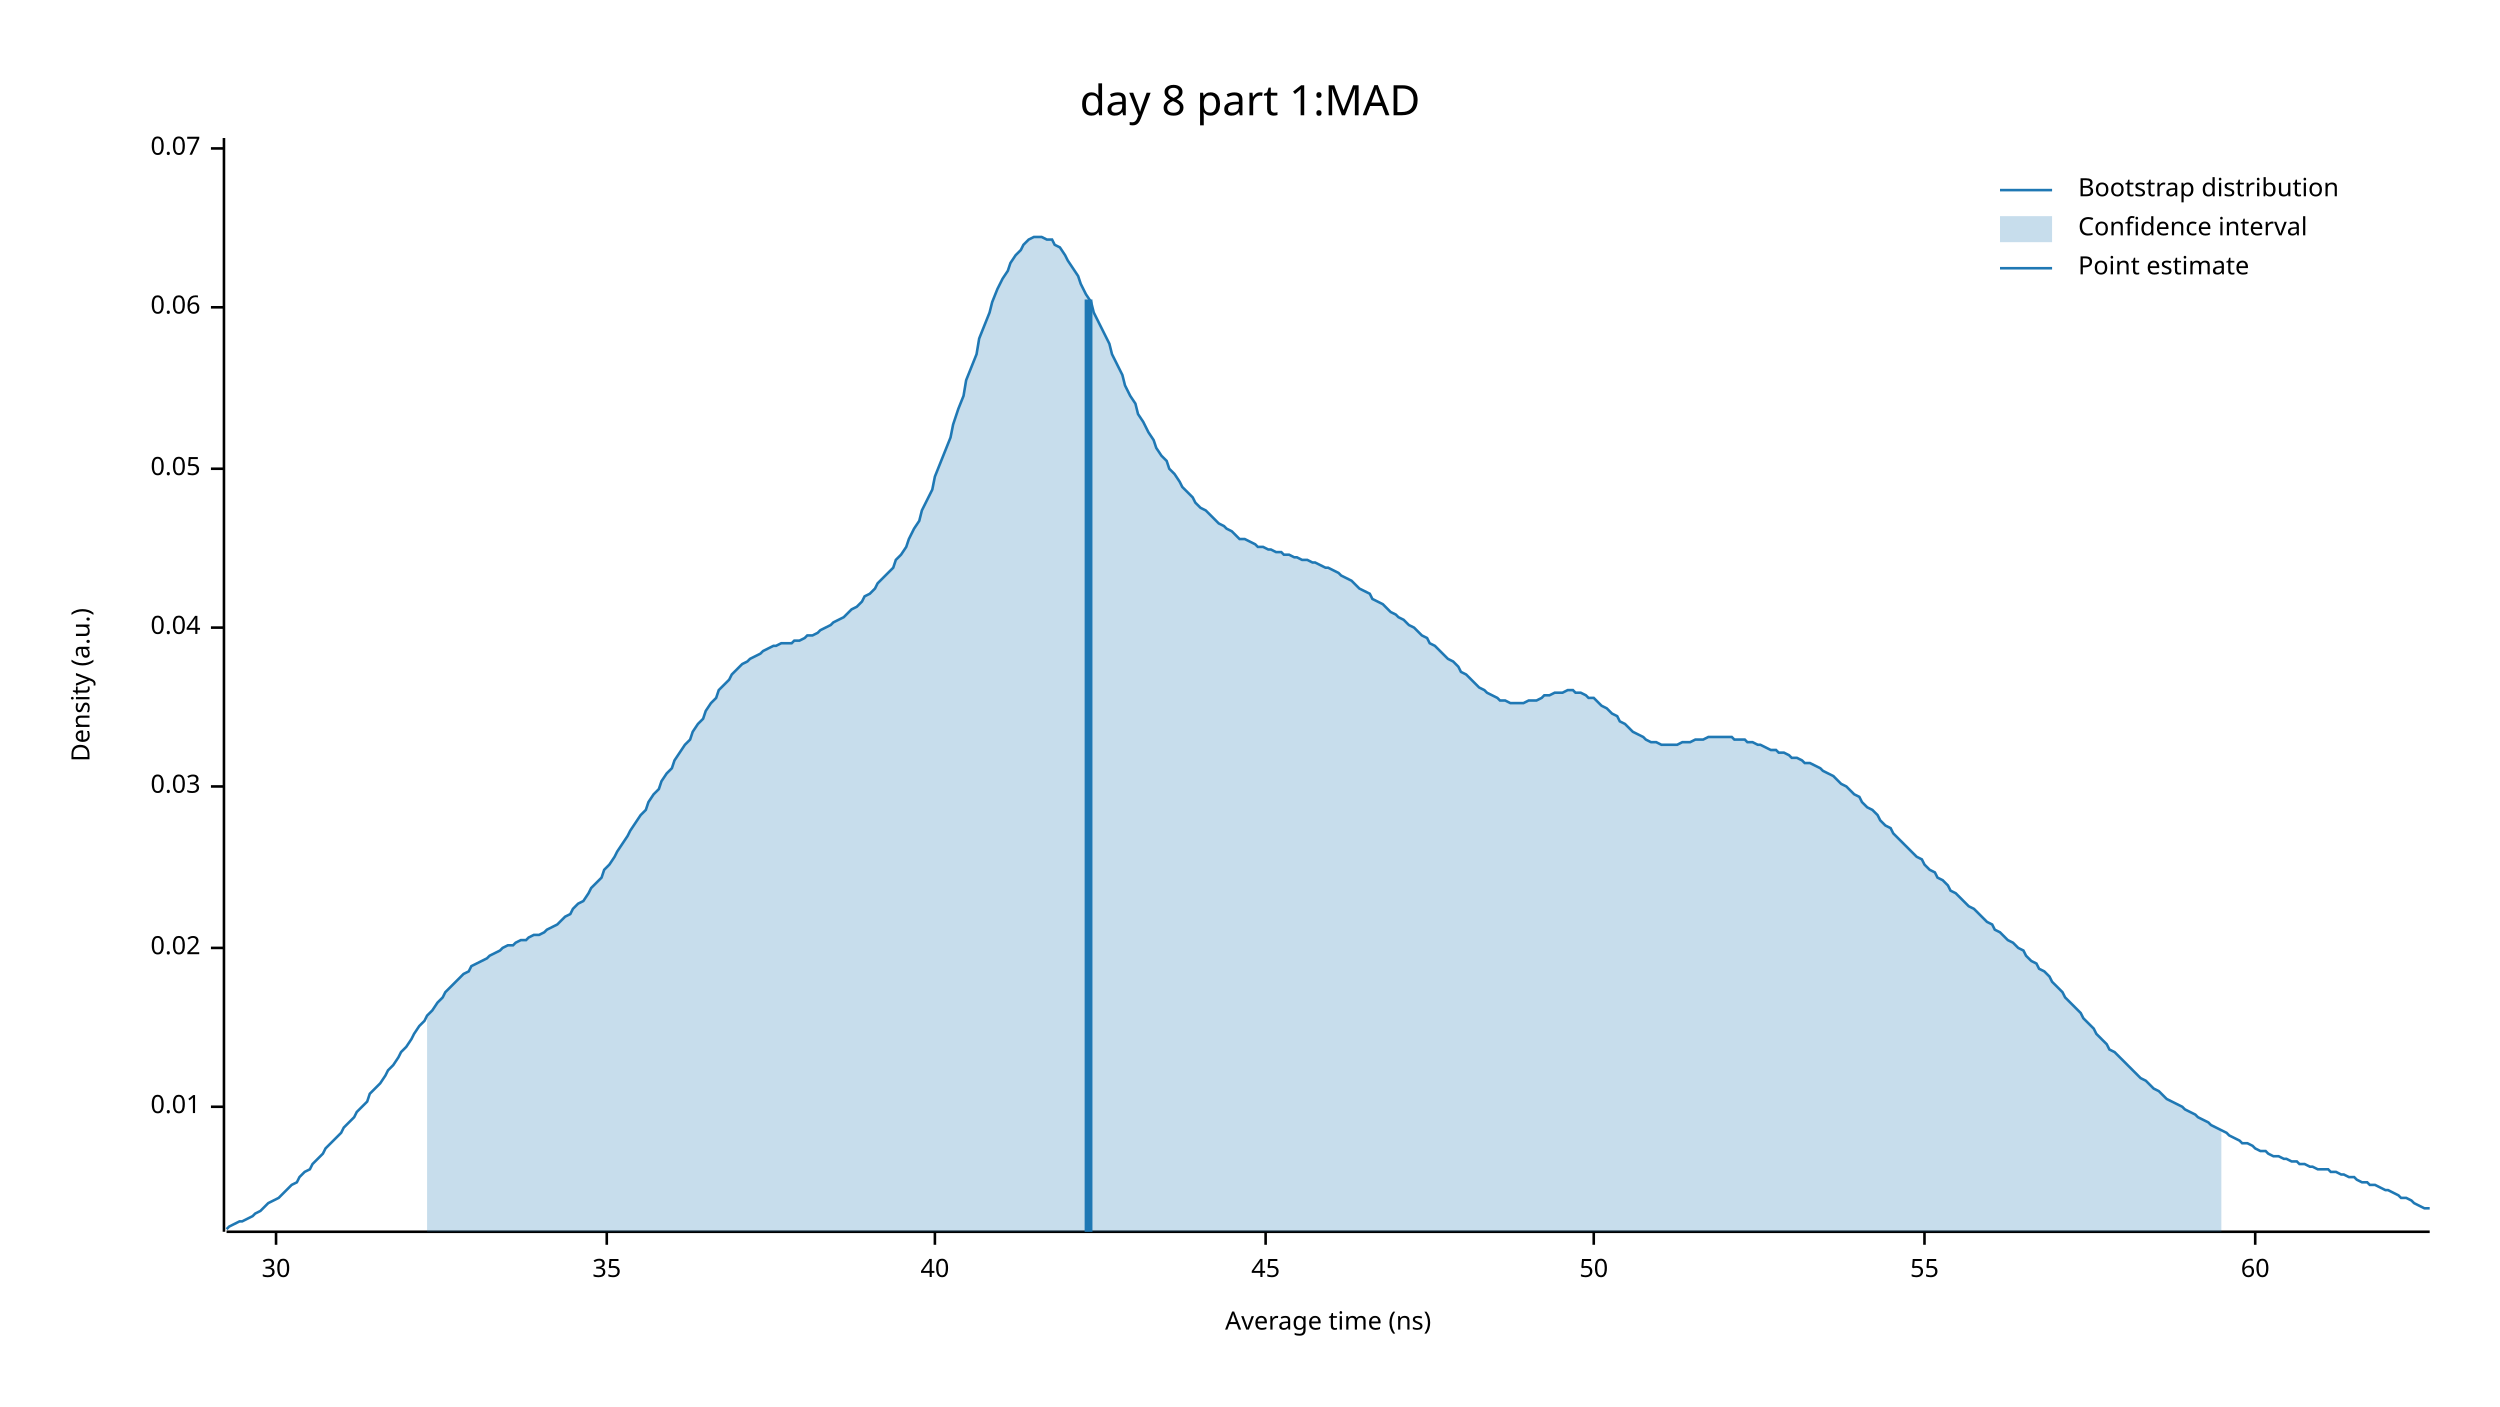
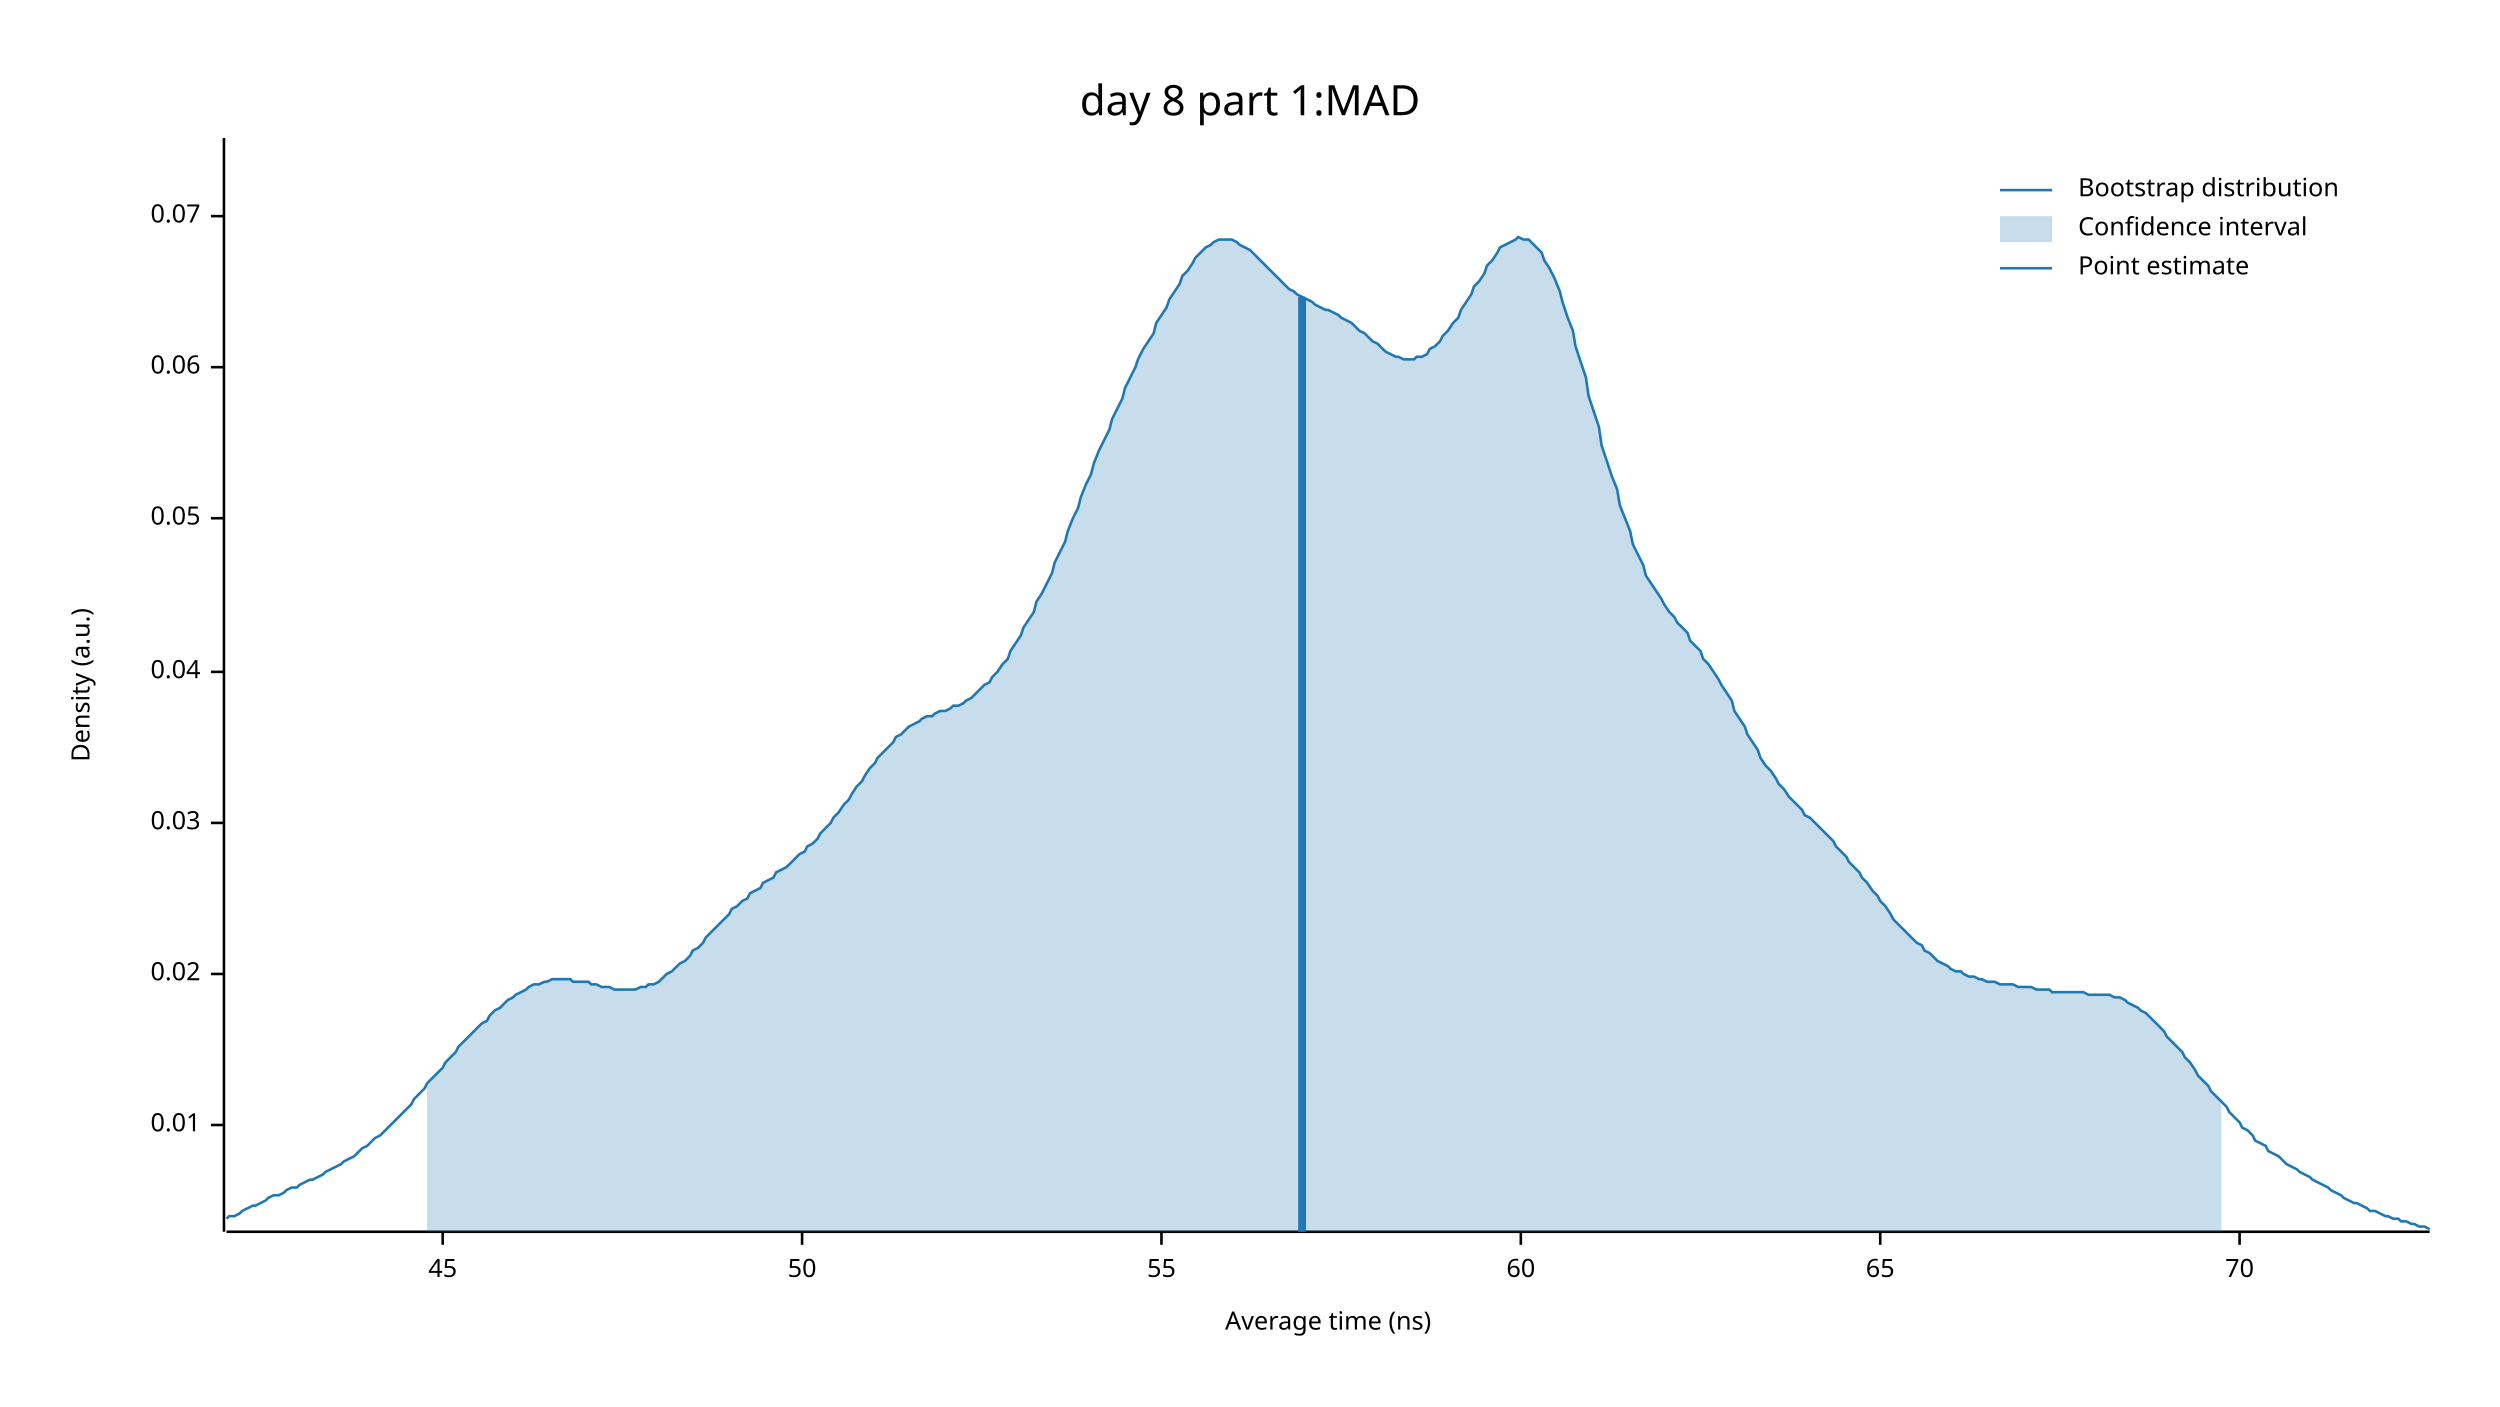
<svg xmlns="http://www.w3.org/2000/svg" width="960" height="540" viewBox="0 0 960 540">
  <text x="480" y="32" dy="0.76em" text-anchor="middle" font-family="sans-serif" font-size="16.129" opacity="1" fill="#000000">
day 8 part 1:MAD
</text>
  <text x="27" y="263" dy="0.76em" text-anchor="middle" font-family="sans-serif" font-size="9.677" opacity="1" fill="#000000" transform="rotate(270, 27, 263)">
Density (a.u.)
</text>
  <text x="510" y="513" dy="-0.5ex" text-anchor="middle" font-family="sans-serif" font-size="9.677" opacity="1" fill="#000000">
Average time (ns)
</text>
  <polyline fill="none" opacity="1" stroke="#000000" stroke-width="1" points="86,53 86,473 " />
-   <text x="77" y="425" dy="0.5ex" text-anchor="end" font-family="sans-serif" font-size="9.677" opacity="1" fill="#000000">
+   <text x="77" y="432" dy="0.5ex" text-anchor="end" font-family="sans-serif" font-size="9.677" opacity="1" fill="#000000">
0.01
</text>
-   <polyline fill="none" opacity="1" stroke="#000000" stroke-width="1" points="81,425 86,425 " />
-   <text x="77" y="364" dy="0.5ex" text-anchor="end" font-family="sans-serif" font-size="9.677" opacity="1" fill="#000000">
+   <polyline fill="none" opacity="1" stroke="#000000" stroke-width="1" points="81,432 86,432 " />
+   <text x="77" y="374" dy="0.5ex" text-anchor="end" font-family="sans-serif" font-size="9.677" opacity="1" fill="#000000">
0.02
</text>
-   <polyline fill="none" opacity="1" stroke="#000000" stroke-width="1" points="81,364 86,364 " />
-   <text x="77" y="302" dy="0.5ex" text-anchor="end" font-family="sans-serif" font-size="9.677" opacity="1" fill="#000000">
+   <polyline fill="none" opacity="1" stroke="#000000" stroke-width="1" points="81,374 86,374 " />
+   <text x="77" y="316" dy="0.5ex" text-anchor="end" font-family="sans-serif" font-size="9.677" opacity="1" fill="#000000">
0.03
</text>
-   <polyline fill="none" opacity="1" stroke="#000000" stroke-width="1" points="81,302 86,302 " />
-   <text x="77" y="241" dy="0.5ex" text-anchor="end" font-family="sans-serif" font-size="9.677" opacity="1" fill="#000000">
+   <polyline fill="none" opacity="1" stroke="#000000" stroke-width="1" points="81,316 86,316 " />
+   <text x="77" y="258" dy="0.5ex" text-anchor="end" font-family="sans-serif" font-size="9.677" opacity="1" fill="#000000">
0.04
</text>
-   <polyline fill="none" opacity="1" stroke="#000000" stroke-width="1" points="81,241 86,241 " />
-   <text x="77" y="180" dy="0.5ex" text-anchor="end" font-family="sans-serif" font-size="9.677" opacity="1" fill="#000000">
+   <polyline fill="none" opacity="1" stroke="#000000" stroke-width="1" points="81,258 86,258 " />
+   <text x="77" y="199" dy="0.5ex" text-anchor="end" font-family="sans-serif" font-size="9.677" opacity="1" fill="#000000">
0.05
</text>
-   <polyline fill="none" opacity="1" stroke="#000000" stroke-width="1" points="81,180 86,180 " />
-   <text x="77" y="118" dy="0.5ex" text-anchor="end" font-family="sans-serif" font-size="9.677" opacity="1" fill="#000000">
+   <polyline fill="none" opacity="1" stroke="#000000" stroke-width="1" points="81,199 86,199 " />
+   <text x="77" y="141" dy="0.5ex" text-anchor="end" font-family="sans-serif" font-size="9.677" opacity="1" fill="#000000">
0.06
</text>
-   <polyline fill="none" opacity="1" stroke="#000000" stroke-width="1" points="81,118 86,118 " />
-   <text x="77" y="57" dy="0.5ex" text-anchor="end" font-family="sans-serif" font-size="9.677" opacity="1" fill="#000000">
+   <polyline fill="none" opacity="1" stroke="#000000" stroke-width="1" points="81,141 86,141 " />
+   <text x="77" y="83" dy="0.5ex" text-anchor="end" font-family="sans-serif" font-size="9.677" opacity="1" fill="#000000">
0.07
</text>
-   <polyline fill="none" opacity="1" stroke="#000000" stroke-width="1" points="81,57 86,57 " />
+   <polyline fill="none" opacity="1" stroke="#000000" stroke-width="1" points="81,83 86,83 " />
  <polyline fill="none" opacity="1" stroke="#000000" stroke-width="1" points="87,473 933,473 " />
-   <text x="106" y="483" dy="0.76em" text-anchor="middle" font-family="sans-serif" font-size="9.677" opacity="1" fill="#000000">
- 30
- </text>
-   <polyline fill="none" opacity="1" stroke="#000000" stroke-width="1" points="106,473 106,478 " />
-   <text x="233" y="483" dy="0.76em" text-anchor="middle" font-family="sans-serif" font-size="9.677" opacity="1" fill="#000000">
- 35
- </text>
-   <polyline fill="none" opacity="1" stroke="#000000" stroke-width="1" points="233,473 233,478 " />
-   <text x="359" y="483" dy="0.76em" text-anchor="middle" font-family="sans-serif" font-size="9.677" opacity="1" fill="#000000">
- 40
- </text>
-   <polyline fill="none" opacity="1" stroke="#000000" stroke-width="1" points="359,473 359,478 " />
-   <text x="486" y="483" dy="0.76em" text-anchor="middle" font-family="sans-serif" font-size="9.677" opacity="1" fill="#000000">
+   <text x="170" y="483" dy="0.76em" text-anchor="middle" font-family="sans-serif" font-size="9.677" opacity="1" fill="#000000">
45
</text>
-   <polyline fill="none" opacity="1" stroke="#000000" stroke-width="1" points="486,473 486,478 " />
-   <text x="612" y="483" dy="0.76em" text-anchor="middle" font-family="sans-serif" font-size="9.677" opacity="1" fill="#000000">
+   <polyline fill="none" opacity="1" stroke="#000000" stroke-width="1" points="170,473 170,478 " />
+   <text x="308" y="483" dy="0.76em" text-anchor="middle" font-family="sans-serif" font-size="9.677" opacity="1" fill="#000000">
50
</text>
-   <polyline fill="none" opacity="1" stroke="#000000" stroke-width="1" points="612,473 612,478 " />
-   <text x="739" y="483" dy="0.76em" text-anchor="middle" font-family="sans-serif" font-size="9.677" opacity="1" fill="#000000">
+   <polyline fill="none" opacity="1" stroke="#000000" stroke-width="1" points="308,473 308,478 " />
+   <text x="446" y="483" dy="0.76em" text-anchor="middle" font-family="sans-serif" font-size="9.677" opacity="1" fill="#000000">
55
</text>
-   <polyline fill="none" opacity="1" stroke="#000000" stroke-width="1" points="739,473 739,478 " />
-   <text x="866" y="483" dy="0.76em" text-anchor="middle" font-family="sans-serif" font-size="9.677" opacity="1" fill="#000000">
+   <polyline fill="none" opacity="1" stroke="#000000" stroke-width="1" points="446,473 446,478 " />
+   <text x="584" y="483" dy="0.76em" text-anchor="middle" font-family="sans-serif" font-size="9.677" opacity="1" fill="#000000">
60
</text>
-   <polyline fill="none" opacity="1" stroke="#000000" stroke-width="1" points="866,473 866,478 " />
-   <polyline fill="none" opacity="1" stroke="#1F78B4" stroke-width="1" points="87,472 88,471 90,470 92,469 93,469 95,468 97,467 98,466 100,465 102,463 103,462 105,461 107,460 109,458 110,457 112,455 114,454 115,452 117,450 119,449 120,447 122,445 124,443 125,441 127,439 129,437 131,435 132,433 134,431 136,429 137,427 139,425 141,423 142,420 144,418 146,416 148,413 149,411 151,409 153,406 154,404 156,402 158,399 159,397 161,394 163,392 164,390 166,388 168,385 170,383 171,381 173,379 175,377 176,376 178,374 180,373 181,371 183,370 185,369 187,368 188,367 190,366 192,365 193,364 195,363 197,363 198,362 200,361 202,361 203,360 205,359 207,359 209,358 210,357 212,356 214,355 215,354 217,352 219,351 220,349 222,347 224,346 226,343 227,341 229,339 231,337 232,334 234,332 236,329 237,327 239,324 241,321 242,319 244,316 246,313 248,311 249,308 251,305 253,303 254,300 256,297 258,295 259,292 261,289 263,286 265,284 266,281 268,278 270,276 271,273 273,270 275,268 276,265 278,263 280,261 281,259 283,257 285,255 287,254 288,253 290,252 292,251 293,250 295,249 297,248 298,248 300,247 302,247 304,247 305,246 307,246 309,245 310,244 312,244 314,243 315,242 317,241 319,240 320,239 322,238 324,237 326,235 327,234 329,233 331,231 332,229 334,228 336,226 337,224 339,222 341,220 343,218 344,215 346,213 348,210 349,207 351,203 353,200 354,196 356,192 358,188 359,183 361,178 363,173 365,168 366,163 368,157 370,152 371,146 373,141 375,136 376,130 378,125 380,120 381,116 383,111 385,107 387,104 388,101 390,98 392,96 393,94 395,92 397,91 398,91 400,91 402,92 404,92 405,94 407,95 409,98 410,100 412,103 414,106 415,109 417,113 419,116 420,120 422,124 424,128 426,132 427,136 429,140 431,144 432,148 434,152 436,155 437,159 439,162 441,166 443,169 444,172 446,175 448,177 449,180 451,182 453,185 454,187 456,189 458,191 459,193 461,195 463,196 465,198 466,199 468,201 470,202 471,203 473,204 475,206 476,207 478,207 480,208 482,209 483,210 485,210 487,211 488,211 490,212 492,212 493,213 495,213 497,214 498,214 500,215 502,215 504,216 505,216 507,217 509,218 510,218 512,219 514,220 515,221 517,222 519,223 521,225 522,226 524,227 526,228 527,230 529,231 531,232 532,233 534,235 536,236 537,237 539,238 541,240 543,241 544,242 546,244 548,245 549,247 551,248 553,250 554,251 556,253 558,254 560,256 561,258 563,259 565,261 566,262 568,264 570,265 571,266 573,267 575,268 576,269 578,269 580,270 582,270 583,270 585,270 587,269 588,269 590,269 592,268 593,267 595,267 597,266 599,266 600,266 602,265 604,265 605,266 607,266 609,267 610,268 612,268 614,270 615,271 617,272 619,274 621,275 622,277 624,278 626,280 627,281 629,282 631,283 632,284 634,285 636,285 638,286 639,286 641,286 643,286 644,286 646,285 648,285 649,285 651,284 653,284 654,284 656,283 658,283 660,283 661,283 663,283 665,283 666,284 668,284 670,284 671,285 673,285 675,286 676,286 678,287 680,288 682,288 683,289 685,289 687,290 688,291 690,291 692,292 693,293 695,293 697,294 699,295 700,296 702,297 704,298 705,299 707,301 709,302 710,303 712,305 714,306 715,308 717,310 719,311 721,313 722,315 724,317 726,318 727,320 729,322 731,324 732,325 734,327 736,329 738,330 739,332 741,334 743,335 744,337 746,338 748,340 749,342 751,343 753,345 754,346 756,348 758,349 760,351 761,352 763,354 765,355 766,357 768,358 770,360 771,361 773,362 775,364 777,365 778,367 780,369 782,370 783,372 785,373 787,375 788,377 790,379 792,381 793,383 795,385 797,387 799,389 800,391 802,393 804,395 805,397 807,399 809,401 810,403 812,404 814,406 816,408 817,409 819,411 821,413 822,414 824,415 826,417 827,418 829,419 831,421 832,422 834,423 836,424 838,425 839,426 841,427 843,428 844,429 846,430 848,431 849,432 851,433 853,434 855,435 856,436 858,437 860,438 861,439 863,439 865,440 866,441 868,442 870,442 871,443 873,444 875,444 877,445 878,445 880,446 882,446 883,447 885,447 887,448 888,448 890,449 892,449 894,449 895,450 897,450 899,451 900,451 902,452 904,452 905,453 907,454 909,454 910,455 912,455 914,456 916,457 917,457 919,458 921,459 922,460 924,460 926,461 927,462 929,463 931,464 933,464 " />
-   <polygon opacity="0.25" fill="#1F78B4" points="164,390 166,388 168,385 170,383 171,381 173,379 175,377 176,376 178,374 180,373 181,371 183,370 185,369 187,368 188,367 190,366 192,365 193,364 195,363 197,363 198,362 200,361 202,361 203,360 205,359 207,359 209,358 210,357 212,356 214,355 215,354 217,352 219,351 220,349 222,347 224,346 226,343 227,341 229,339 231,337 232,334 234,332 236,329 237,327 239,324 241,321 242,319 244,316 246,313 248,311 249,308 251,305 253,303 254,300 256,297 258,295 259,292 261,289 263,286 265,284 266,281 268,278 270,276 271,273 273,270 275,268 276,265 278,263 280,261 281,259 283,257 285,255 287,254 288,253 290,252 292,251 293,250 295,249 297,248 298,248 300,247 302,247 304,247 305,246 307,246 309,245 310,244 312,244 314,243 315,242 317,241 319,240 320,239 322,238 324,237 326,235 327,234 329,233 331,231 332,229 334,228 336,226 337,224 339,222 341,220 343,218 344,215 346,213 348,210 349,207 351,203 353,200 354,196 356,192 358,188 359,183 361,178 363,173 365,168 366,163 368,157 370,152 371,146 373,141 375,136 376,130 378,125 380,120 381,116 383,111 385,107 387,104 388,101 390,98 392,96 393,94 395,92 397,91 398,91 400,91 402,92 404,92 405,94 407,95 409,98 410,100 412,103 414,106 415,109 417,113 419,116 420,120 422,124 424,128 426,132 427,136 429,140 431,144 432,148 434,152 436,155 437,159 439,162 441,166 443,169 444,172 446,175 448,177 449,180 451,182 453,185 454,187 456,189 458,191 459,193 461,195 463,196 465,198 466,199 468,201 470,202 471,203 473,204 475,206 476,207 478,207 480,208 482,209 483,210 485,210 487,211 488,211 490,212 492,212 493,213 495,213 497,214 498,214 500,215 502,215 504,216 505,216 507,217 509,218 510,218 512,219 514,220 515,221 517,222 519,223 521,225 522,226 524,227 526,228 527,230 529,231 531,232 532,233 534,235 536,236 537,237 539,238 541,240 543,241 544,242 546,244 548,245 549,247 551,248 553,250 554,251 556,253 558,254 560,256 561,258 563,259 565,261 566,262 568,264 570,265 571,266 573,267 575,268 576,269 578,269 580,270 582,270 583,270 585,270 587,269 588,269 590,269 592,268 593,267 595,267 597,266 599,266 600,266 602,265 604,265 605,266 607,266 609,267 610,268 612,268 614,270 615,271 617,272 619,274 621,275 622,277 624,278 626,280 627,281 629,282 631,283 632,284 634,285 636,285 638,286 639,286 641,286 643,286 644,286 646,285 648,285 649,285 651,284 653,284 654,284 656,283 658,283 660,283 661,283 663,283 665,283 666,284 668,284 670,284 671,285 673,285 675,286 676,286 678,287 680,288 682,288 683,289 685,289 687,290 688,291 690,291 692,292 693,293 695,293 697,294 699,295 700,296 702,297 704,298 705,299 707,301 709,302 710,303 712,305 714,306 715,308 717,310 719,311 721,313 722,315 724,317 726,318 727,320 729,322 731,324 732,325 734,327 736,329 738,330 739,332 741,334 743,335 744,337 746,338 748,340 749,342 751,343 753,345 754,346 756,348 758,349 760,351 761,352 763,354 765,355 766,357 768,358 770,360 771,361 773,362 775,364 777,365 778,367 780,369 782,370 783,372 785,373 787,375 788,377 790,379 792,381 793,383 795,385 797,387 799,389 800,391 802,393 804,395 805,397 807,399 809,401 810,403 812,404 814,406 816,408 817,409 819,411 821,413 822,414 824,415 826,417 827,418 829,419 831,421 832,422 834,423 836,424 838,425 839,426 841,427 843,428 844,429 846,430 848,431 849,432 851,433 853,434 853,473 164,473 " />
-   <polyline fill="none" opacity="1" stroke="#1F78B4" stroke-width="3" points="418,473 418,115 " />
+   <polyline fill="none" opacity="1" stroke="#000000" stroke-width="1" points="584,473 584,478 " />
+   <text x="722" y="483" dy="0.76em" text-anchor="middle" font-family="sans-serif" font-size="9.677" opacity="1" fill="#000000">
+ 65
+ </text>
+   <polyline fill="none" opacity="1" stroke="#000000" stroke-width="1" points="722,473 722,478 " />
+   <text x="860" y="483" dy="0.76em" text-anchor="middle" font-family="sans-serif" font-size="9.677" opacity="1" fill="#000000">
+ 70
+ </text>
+   <polyline fill="none" opacity="1" stroke="#000000" stroke-width="1" points="860,473 860,478 " />
+   <polyline fill="none" opacity="1" stroke="#1F78B4" stroke-width="1" points="87,468 88,467 90,467 92,466 93,465 95,464 97,463 98,463 100,462 102,461 103,460 105,459 107,459 109,458 110,457 112,456 114,456 115,455 117,454 119,453 120,453 122,452 124,451 125,450 127,449 129,448 131,447 132,446 134,445 136,444 137,443 139,441 141,440 142,439 144,437 146,436 148,434 149,433 151,431 153,429 154,428 156,426 158,424 159,422 161,420 163,418 164,416 166,414 168,412 170,410 171,408 173,406 175,404 176,402 178,400 180,398 181,397 183,395 185,393 187,392 188,390 190,388 192,387 193,386 195,384 197,383 198,382 200,381 202,380 203,379 205,378 207,378 209,377 210,377 212,376 214,376 215,376 217,376 219,376 220,377 222,377 224,377 226,377 227,378 229,378 231,379 232,379 234,379 236,380 237,380 239,380 241,380 242,380 244,380 246,379 248,379 249,378 251,378 253,377 254,376 256,374 258,373 259,372 261,370 263,369 265,367 266,365 268,364 270,362 271,360 273,358 275,356 276,355 278,353 280,351 281,349 283,348 285,346 287,345 288,343 290,342 292,341 293,339 295,338 297,337 298,335 300,334 302,333 304,331 305,330 307,328 309,327 310,325 312,324 314,322 315,320 317,318 319,316 320,314 322,312 324,309 326,307 327,305 329,302 331,300 332,298 334,295 336,293 337,291 339,289 341,287 343,285 344,283 346,282 348,280 349,279 351,278 353,277 354,276 356,275 358,275 359,274 361,273 363,273 365,272 366,271 368,271 370,270 371,269 373,268 375,266 376,265 378,263 380,262 381,260 383,258 385,255 387,253 388,250 390,247 392,244 393,241 395,238 397,235 398,231 400,228 402,224 404,220 405,216 407,212 409,208 410,204 412,199 414,195 415,191 417,186 419,182 420,178 422,173 424,169 426,165 427,161 429,157 431,153 432,149 434,145 436,141 437,138 439,134 441,131 443,128 444,124 446,121 448,118 449,115 451,112 453,109 454,106 456,104 458,101 459,99 461,97 463,95 465,94 466,93 468,92 470,92 471,92 473,92 475,93 476,94 478,95 480,96 482,98 483,99 485,101 487,103 488,104 490,106 492,108 493,109 495,111 497,112 498,113 500,114 502,115 504,116 505,117 507,118 509,119 510,119 512,120 514,121 515,122 517,123 519,124 521,126 522,127 524,128 526,130 527,131 529,132 531,134 532,135 534,136 536,137 537,137 539,138 541,138 543,138 544,137 546,137 548,136 549,134 551,133 553,131 554,129 556,127 558,124 560,122 561,119 563,116 565,113 566,110 568,108 570,105 571,102 573,100 575,97 576,95 578,94 580,93 582,92 583,91 585,92 587,92 588,93 590,95 592,97 593,100 595,103 597,107 599,112 600,116 602,122 604,127 605,133 607,139 609,145 610,152 612,158 614,164 615,171 617,177 619,183 621,188 622,194 624,199 626,204 627,209 629,213 631,217 632,221 634,224 636,227 638,230 639,232 641,235 643,237 644,239 646,241 648,243 649,246 651,248 653,250 654,253 656,255 658,258 660,261 661,263 663,266 665,269 666,273 668,276 670,279 671,282 673,285 675,288 676,291 678,294 680,296 682,299 683,301 685,303 687,306 688,307 690,309 692,311 693,313 695,314 697,316 699,318 700,319 702,321 704,323 705,325 707,327 709,329 710,331 712,333 714,335 715,337 717,339 719,342 721,344 722,346 724,348 726,351 727,353 729,355 731,357 732,358 734,360 736,362 738,363 739,365 741,366 743,368 744,369 746,370 748,371 749,372 751,373 753,373 754,374 756,375 758,375 760,376 761,376 763,377 765,377 766,377 768,378 770,378 771,378 773,378 775,379 777,379 778,379 780,379 782,380 783,380 785,380 787,380 788,381 790,381 792,381 793,381 795,381 797,381 799,381 800,381 802,382 804,382 805,382 807,382 809,382 810,382 812,383 814,383 816,384 817,385 819,386 821,387 822,388 824,389 826,391 827,392 829,394 831,396 832,398 834,400 836,402 838,404 839,406 841,408 843,411 844,413 846,415 848,417 849,419 851,421 853,423 855,425 856,427 858,429 860,431 861,433 863,434 865,436 866,438 868,439 870,440 871,442 873,443 875,444 877,446 878,447 880,448 882,449 883,450 885,451 887,452 888,453 890,454 892,455 894,456 895,457 897,458 899,459 900,460 902,461 904,462 905,462 907,463 909,464 910,465 912,465 914,466 916,467 917,467 919,468 921,468 922,469 924,469 926,470 927,470 929,471 931,471 933,472 " />
+   <polygon opacity="0.25" fill="#1F78B4" points="164,416 166,414 168,412 170,410 171,408 173,406 175,404 176,402 178,400 180,398 181,397 183,395 185,393 187,392 188,390 190,388 192,387 193,386 195,384 197,383 198,382 200,381 202,380 203,379 205,378 207,378 209,377 210,377 212,376 214,376 215,376 217,376 219,376 220,377 222,377 224,377 226,377 227,378 229,378 231,379 232,379 234,379 236,380 237,380 239,380 241,380 242,380 244,380 246,379 248,379 249,378 251,378 253,377 254,376 256,374 258,373 259,372 261,370 263,369 265,367 266,365 268,364 270,362 271,360 273,358 275,356 276,355 278,353 280,351 281,349 283,348 285,346 287,345 288,343 290,342 292,341 293,339 295,338 297,337 298,335 300,334 302,333 304,331 305,330 307,328 309,327 310,325 312,324 314,322 315,320 317,318 319,316 320,314 322,312 324,309 326,307 327,305 329,302 331,300 332,298 334,295 336,293 337,291 339,289 341,287 343,285 344,283 346,282 348,280 349,279 351,278 353,277 354,276 356,275 358,275 359,274 361,273 363,273 365,272 366,271 368,271 370,270 371,269 373,268 375,266 376,265 378,263 380,262 381,260 383,258 385,255 387,253 388,250 390,247 392,244 393,241 395,238 397,235 398,231 400,228 402,224 404,220 405,216 407,212 409,208 410,204 412,199 414,195 415,191 417,186 419,182 420,178 422,173 424,169 426,165 427,161 429,157 431,153 432,149 434,145 436,141 437,138 439,134 441,131 443,128 444,124 446,121 448,118 449,115 451,112 453,109 454,106 456,104 458,101 459,99 461,97 463,95 465,94 466,93 468,92 470,92 471,92 473,92 475,93 476,94 478,95 480,96 482,98 483,99 485,101 487,103 488,104 490,106 492,108 493,109 495,111 497,112 498,113 500,114 502,115 504,116 505,117 507,118 509,119 510,119 512,120 514,121 515,122 517,123 519,124 521,126 522,127 524,128 526,130 527,131 529,132 531,134 532,135 534,136 536,137 537,137 539,138 541,138 543,138 544,137 546,137 548,136 549,134 551,133 553,131 554,129 556,127 558,124 560,122 561,119 563,116 565,113 566,110 568,108 570,105 571,102 573,100 575,97 576,95 578,94 580,93 582,92 583,91 585,92 587,92 588,93 590,95 592,97 593,100 595,103 597,107 599,112 600,116 602,122 604,127 605,133 607,139 609,145 610,152 612,158 614,164 615,171 617,177 619,183 621,188 622,194 624,199 626,204 627,209 629,213 631,217 632,221 634,224 636,227 638,230 639,232 641,235 643,237 644,239 646,241 648,243 649,246 651,248 653,250 654,253 656,255 658,258 660,261 661,263 663,266 665,269 666,273 668,276 670,279 671,282 673,285 675,288 676,291 678,294 680,296 682,299 683,301 685,303 687,306 688,307 690,309 692,311 693,313 695,314 697,316 699,318 700,319 702,321 704,323 705,325 707,327 709,329 710,331 712,333 714,335 715,337 717,339 719,342 721,344 722,346 724,348 726,351 727,353 729,355 731,357 732,358 734,360 736,362 738,363 739,365 741,366 743,368 744,369 746,370 748,371 749,372 751,373 753,373 754,374 756,375 758,375 760,376 761,376 763,377 765,377 766,377 768,378 770,378 771,378 773,378 775,379 777,379 778,379 780,379 782,380 783,380 785,380 787,380 788,381 790,381 792,381 793,381 795,381 797,381 799,381 800,381 802,382 804,382 805,382 807,382 809,382 810,382 812,383 814,383 816,384 817,385 819,386 821,387 822,388 824,389 826,391 827,392 829,394 831,396 832,398 834,400 836,402 838,404 839,406 841,408 843,411 844,413 846,415 848,417 849,419 851,421 853,423 853,473 164,473 " />
+   <polyline fill="none" opacity="1" stroke="#1F78B4" stroke-width="3" points="500,473 500,114 " />
  <text x="798" y="68" dy="0.76em" text-anchor="start" font-family="sans-serif" font-size="9.677" opacity="1" fill="#000000">
Bootstrap distribution
</text>
  <text x="798" y="83" dy="0.76em" text-anchor="start" font-family="sans-serif" font-size="9.677" opacity="1" fill="#000000">
Confidence interval
</text>
  <text x="798" y="98" dy="0.76em" text-anchor="start" font-family="sans-serif" font-size="9.677" opacity="1" fill="#000000">
Point estimate
</text>
  <polyline fill="none" opacity="1" stroke="#1F78B4" stroke-width="1" points="768,73 788,73 " />
  <rect x="768" y="83" width="20" height="10" opacity="0.25" fill="#1F78B4" stroke="none" />
  <polyline fill="none" opacity="1" stroke="#1F78B4" stroke-width="1" points="768,103 788,103 " />
</svg>
